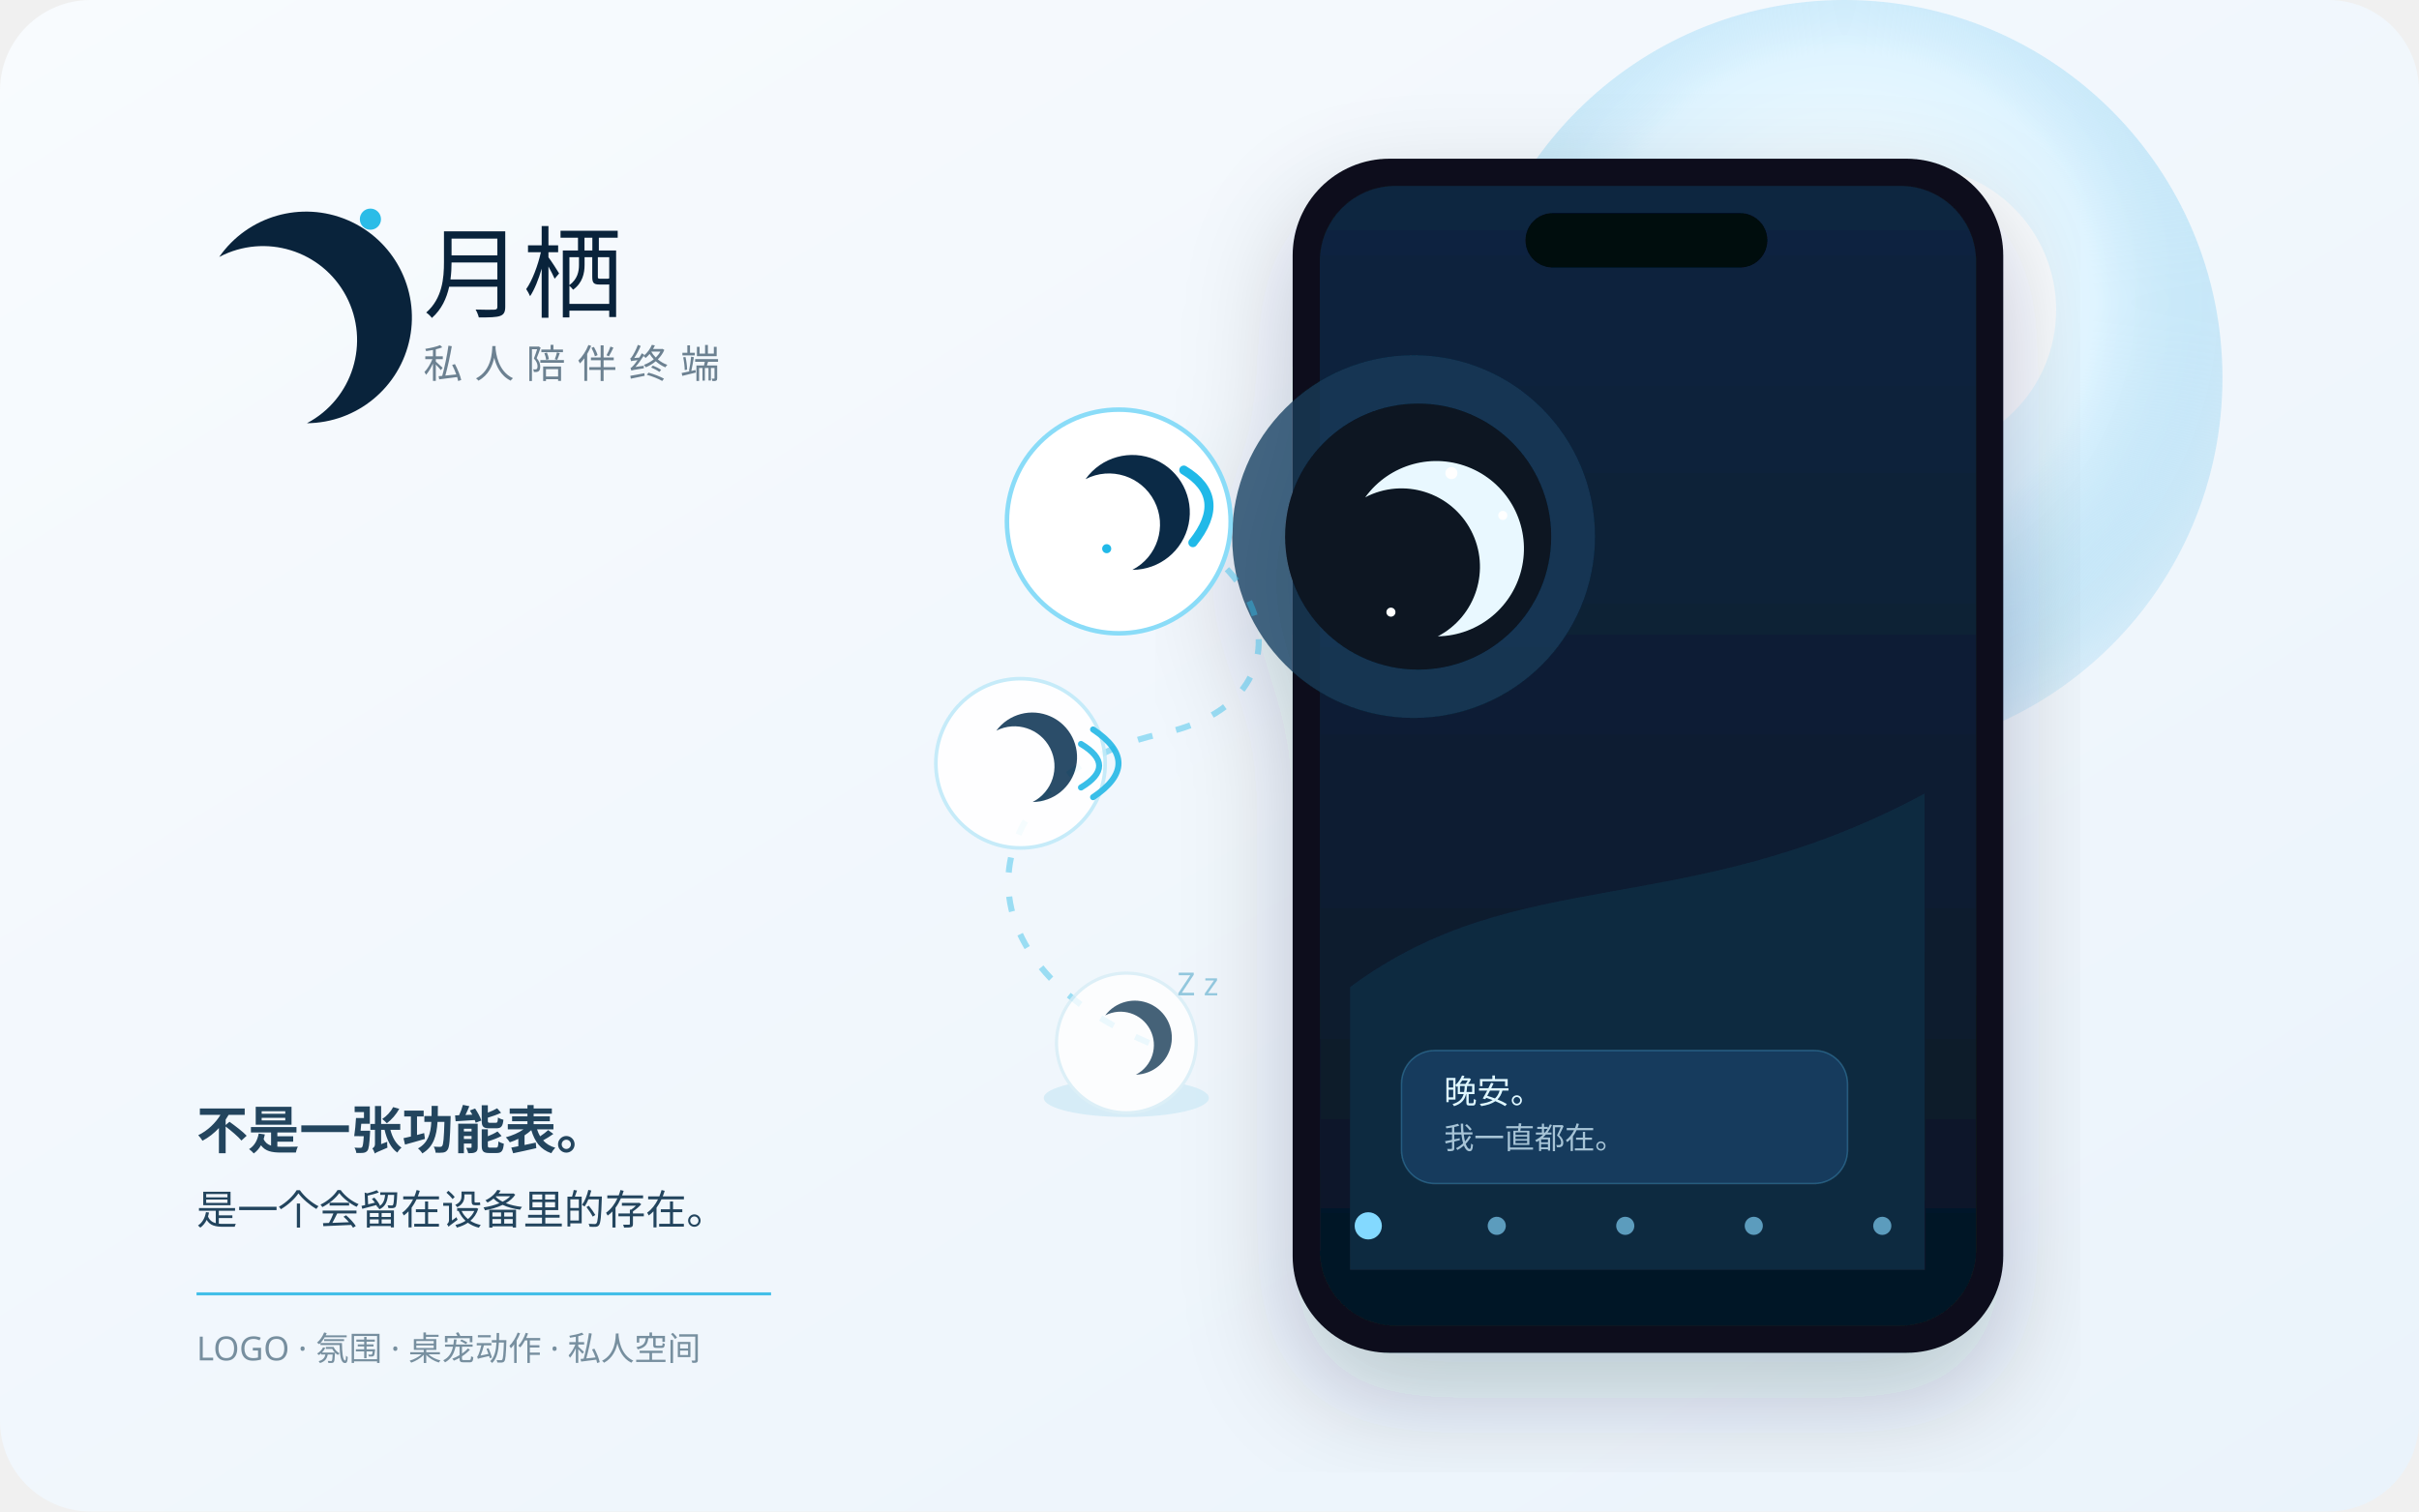
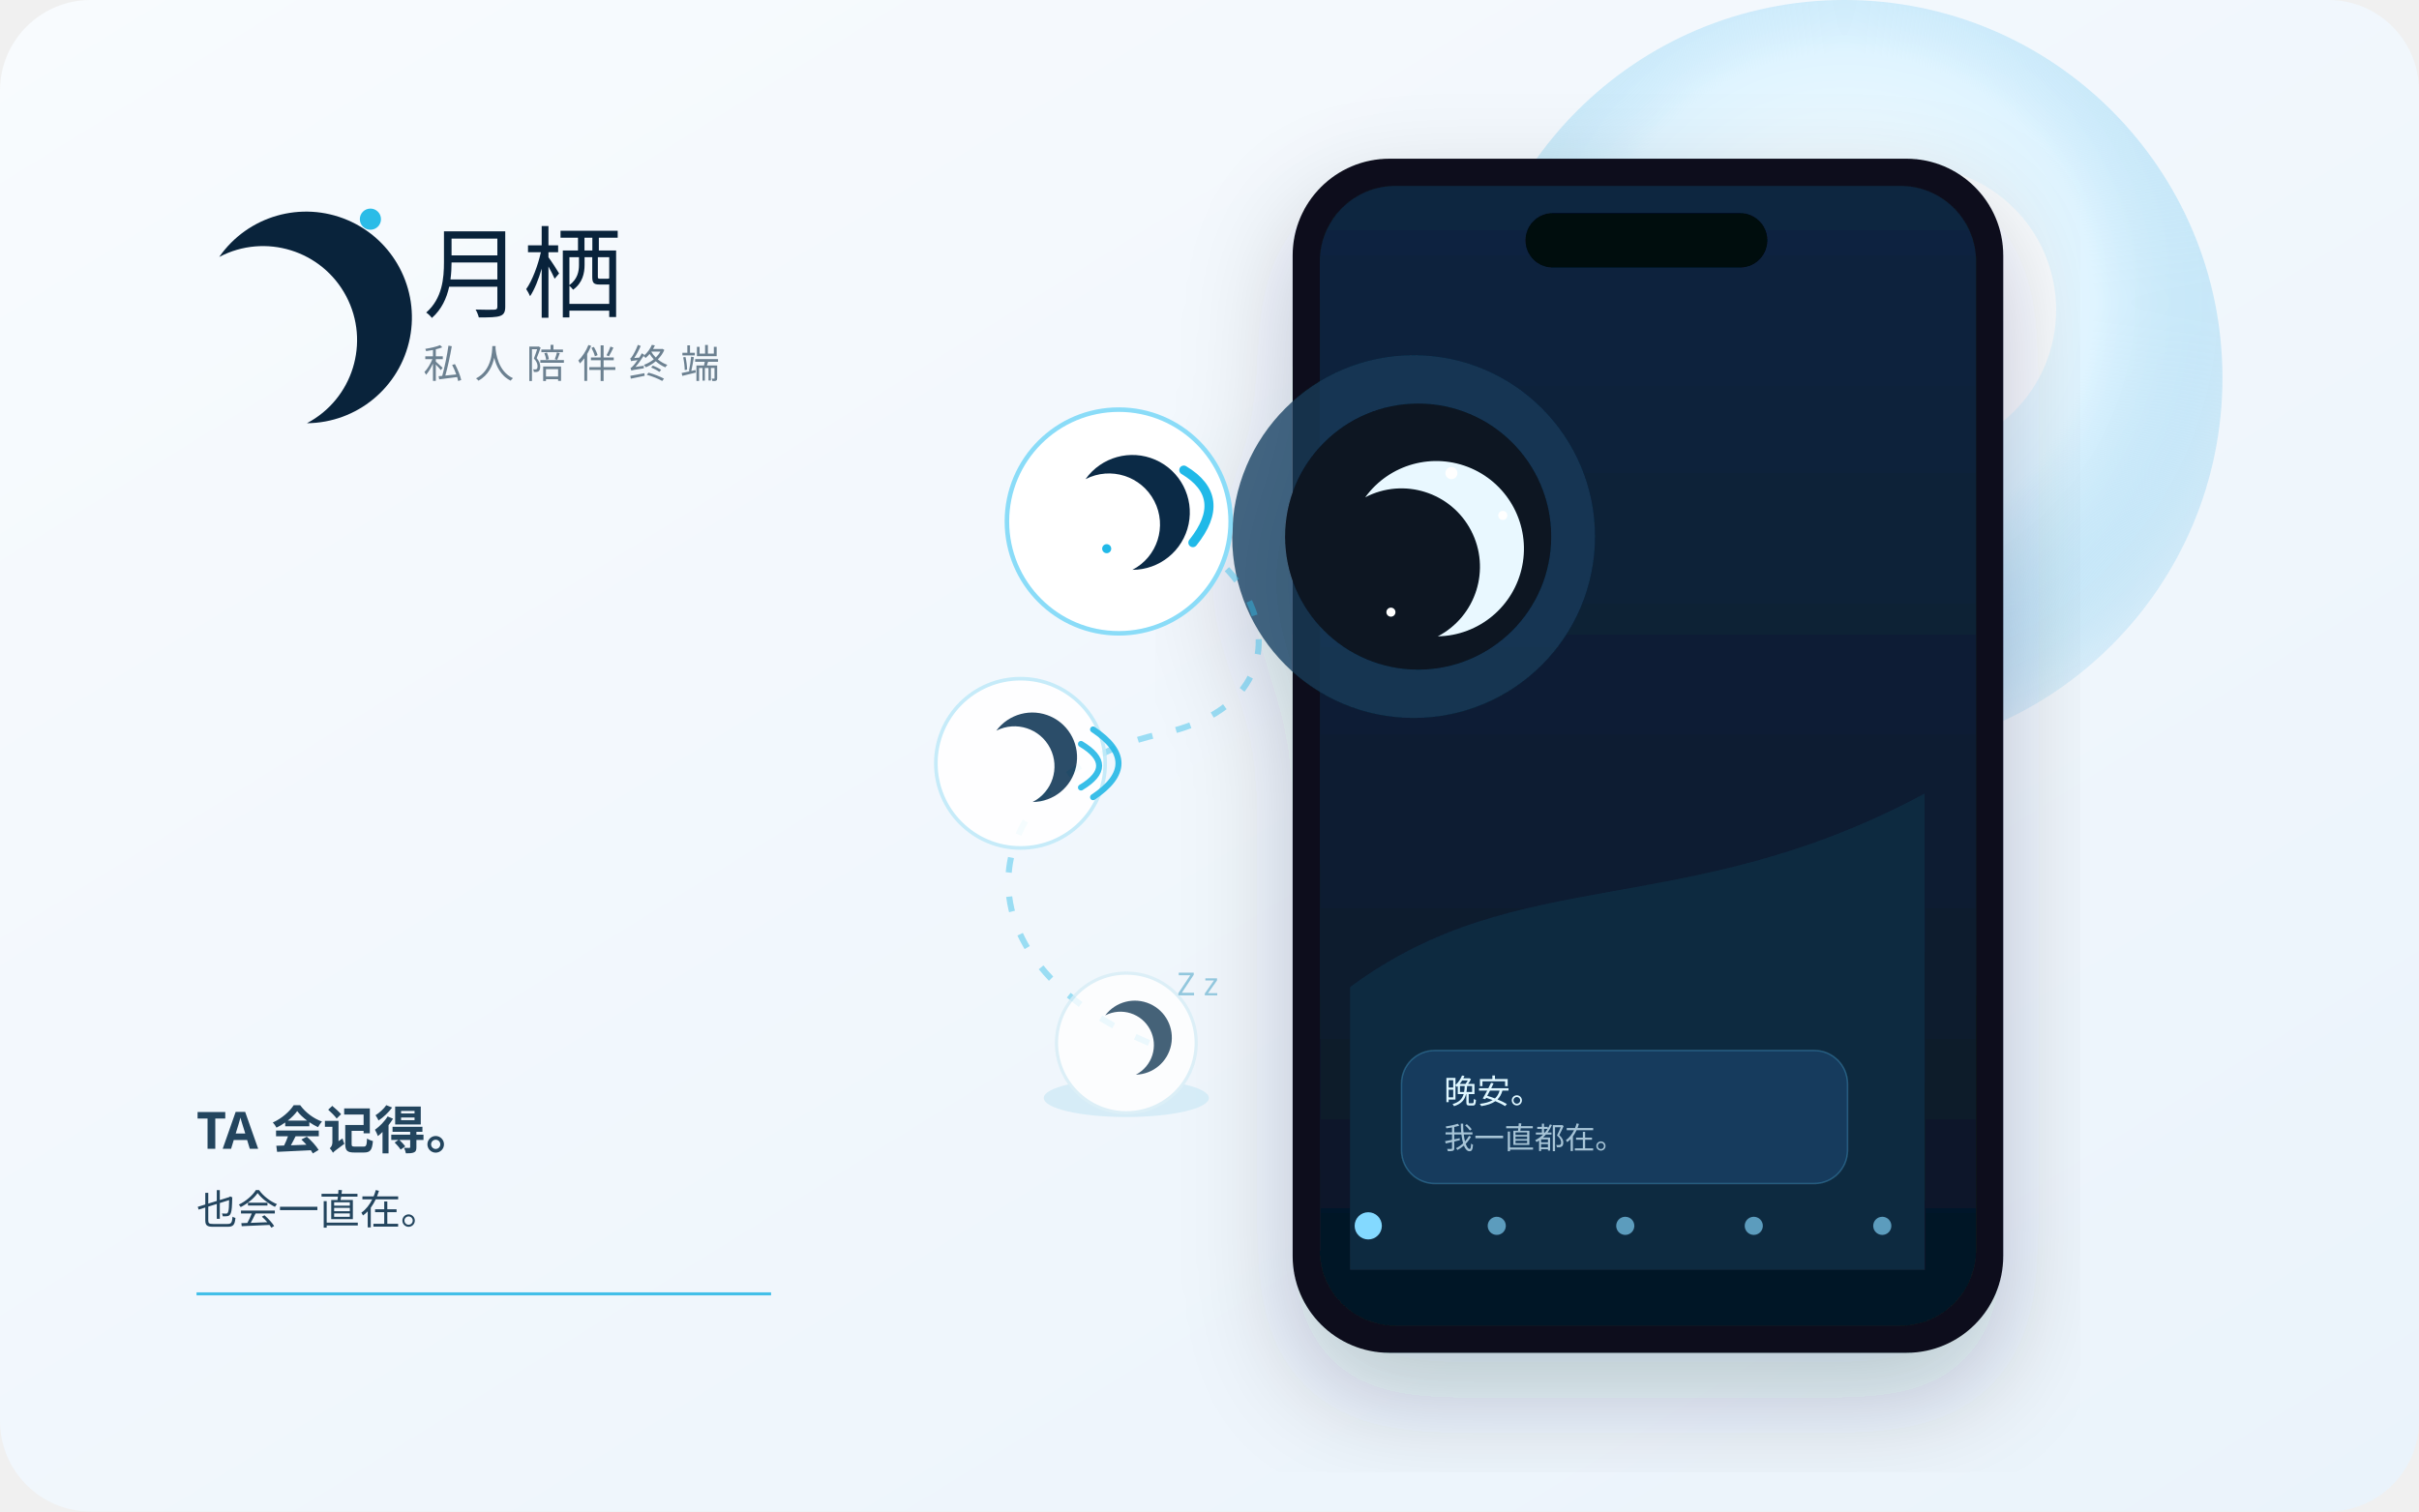
<svg xmlns="http://www.w3.org/2000/svg" width="1600" height="1000" viewBox="0 0 1600 1000">
  <defs>
    <linearGradient id="bg" x1="0" y1="0" x2="1" y2="1">
      <stop stop-color="#f8fbfe" />
      <stop offset="1" stop-color="#eaf3fb" />
    </linearGradient>
    <radialGradient id="moon" cx="50%" cy="40%" r="60%">
      <stop stop-color="#ffffff" />
      <stop offset=".55" stop-color="#dff4ff" />
      <stop offset="1" stop-color="#7ac7ed" stop-opacity=".18" />
    </radialGradient>
    <linearGradient id="screen" x1="0" y1="0" x2="0" y2="1">
      <stop stop-color="#0b2540" />
      <stop offset="1" stop-color="#061726" />
    </linearGradient>
    <filter id="shadow">
      <feDropShadow dx="0" dy="30" stdDeviation="35" flood-color="#0c2030" flood-opacity=".22" />
    </filter>
    <filter id="glow">
      <feGaussianBlur stdDeviation="14" />
    </filter>
  </defs>
  <rect width="1600" height="1000" rx="60" fill="url(#bg)" />
  <circle cx="1220" cy="250" r="250" fill="url(#moon)" />
  <circle cx="1265" cy="205" r="95" fill="#f8fbfe" />
  <path d="M145 170a70 70 0 1 1 58 110 54 54 0 1 0-58-110Z" fill="#09233b" />
  <circle cx="245" cy="145" r="7" fill="#2bbce7" />
  <text x="280" y="205" font-size="66" font-family="Noto Serif SC,Songti SC,serif" fill="#09233b">月栖</text>
  <text x="280" y="250" font-size="26" letter-spacing="8" font-family="PingFang SC,Microsoft YaHei,sans-serif" fill="#6c8191">私人陪伴终端</text>
  <g filter="url(#shadow)" transform="translate(855 105)">
    <rect x="0" y="0" width="470" height="790" rx="64" fill="#08111c" />
    <rect x="18" y="18" width="434" height="754" rx="50" fill="url(#screen)" />
    <rect x="154" y="36" width="160" height="36" rx="18" fill="#020810" />
    <circle cx="80" cy="250" r="120" fill="#173b5b" opacity=".75" />
    <circle cx="83" cy="250" r="88" fill="#071521" />
    <path d="M48 224a58 58 0 1 1 48 92 45 45 0 1 0-48-92Z" fill="#e9f8ff" />
    <circle cx="105" cy="208" r="4" fill="#fff" />
    <circle cx="139" cy="236" r="3" fill="#fff" />
    <circle cx="65" cy="300" r="3" fill="#fff" />
    <path d="M38 548 C150 465, 260 505, 418 420 L418 735 L38 735Z" fill="#102a41" />
    <rect x="72" y="590" width="295" height="88" rx="22" fill="#143a5d" stroke="#4ba9d5" stroke-opacity=".35" />
    <text x="100" y="625" font-size="22" font-family="PingFang SC,sans-serif" fill="#dff7ff">晚安。</text>
    <text x="100" y="655" font-size="20" font-family="PingFang SC,sans-serif" fill="#a7c4d6">我一直都在。</text>
    <g transform="translate(50 706)" fill="#83d9ff">
      <circle cx="0" cy="0" r="9" />
      <circle cx="85" cy="0" r="6" opacity=".65" />
      <circle cx="170" cy="0" r="6" opacity=".65" />
      <circle cx="255" cy="0" r="6" opacity=".65" />
      <circle cx="340" cy="0" r="6" opacity=".65" />
    </g>
  </g>
  <path d="M760 690 C620 630, 650 510, 770 485 C880 460, 830 345, 735 345" fill="none" stroke="#30bde8" stroke-width="4" stroke-dasharray="10 16" opacity=".45" />
  <g transform="translate(740 345)">
    <circle r="74" fill="#ffffff" stroke="#8adcf8" stroke-width="3" />
    <path d="M-22-28a38 38 0 1 1 31 60 30 30 0 1 0-31-60Z" fill="#0b2a46" />
    <path d="M43-34 q30 18 6 48" fill="none" stroke="#20b9e8" stroke-width="6" stroke-linecap="round" />
    <circle cx="-8" cy="18" r="3" fill="#21b9e8" />
  </g>
  <g transform="translate(675 505) scale(.8)" opacity=".9">
    <circle r="70" fill="#fff" stroke="#c1eaf8" stroke-width="3" />
    <path d="M-20-27a37 37 0 1 1 30 59 29 29 0 1 0-30-59Z" fill="#153b59" />
    <path d="M50 -16 q30 18 0 36 M60 -28 q42 28 0 56" fill="none" stroke="#25b8e6" stroke-width="5" stroke-linecap="round" />
  </g>
  <g transform="translate(745 690) scale(.7)" opacity=".8">
    <ellipse cx="0" cy="52" rx="78" ry="18" fill="#cfeaf6" />
    <circle r="66" fill="#fff" stroke="#d7edf6" stroke-width="3" />
    <path d="M-20-26a35 35 0 1 1 29 56 28 28 0 1 0-29-56Z" fill="#1a3d58" />
    <text x="48" y="-45" font-size="30" font-family="sans-serif" fill="#7bbbd6">Z z</text>
  </g>
  <g font-family="PingFang SC,Microsoft YaHei,sans-serif" fill="#23455e">
-     <text x="130" y="760" font-size="34" font-weight="600">不是一张功能表。</text>
-     <text x="130" y="810" font-size="27">是一个会留在设备里的存在。</text>
+     <text x="130" y="760" font-size="34" font-weight="600">TA 会记得。</text>
+     <text x="130" y="810" font-size="27">也会一直在。</text>
  </g>
  <rect x="130" y="855" width="380" height="2" fill="#43bfe8" />
-   <text x="130" y="900" font-size="22" font-family="PingFang SC,sans-serif" fill="#778f9f">LOGO · 氛围 · 桌宠动作 · 私人空间</text>
</svg>
